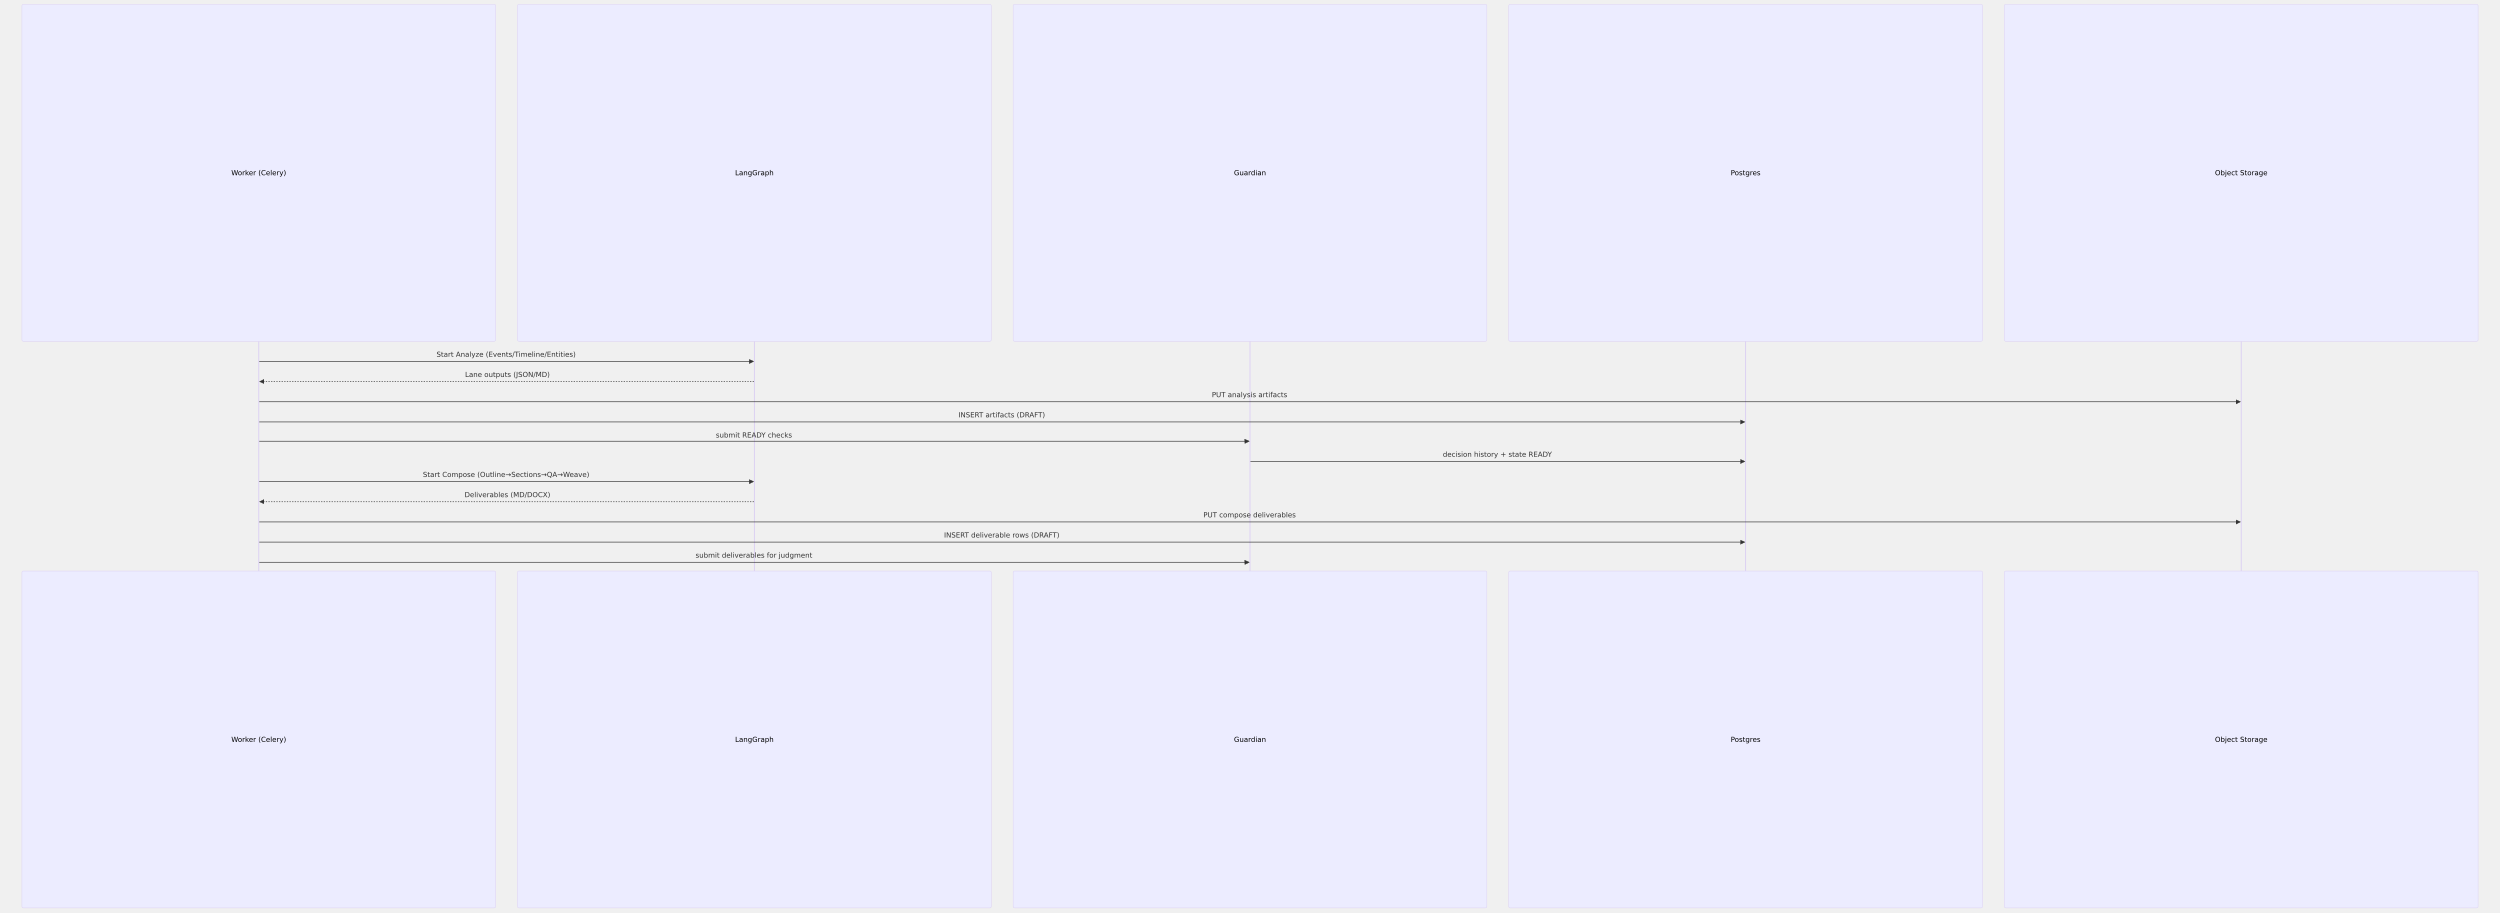
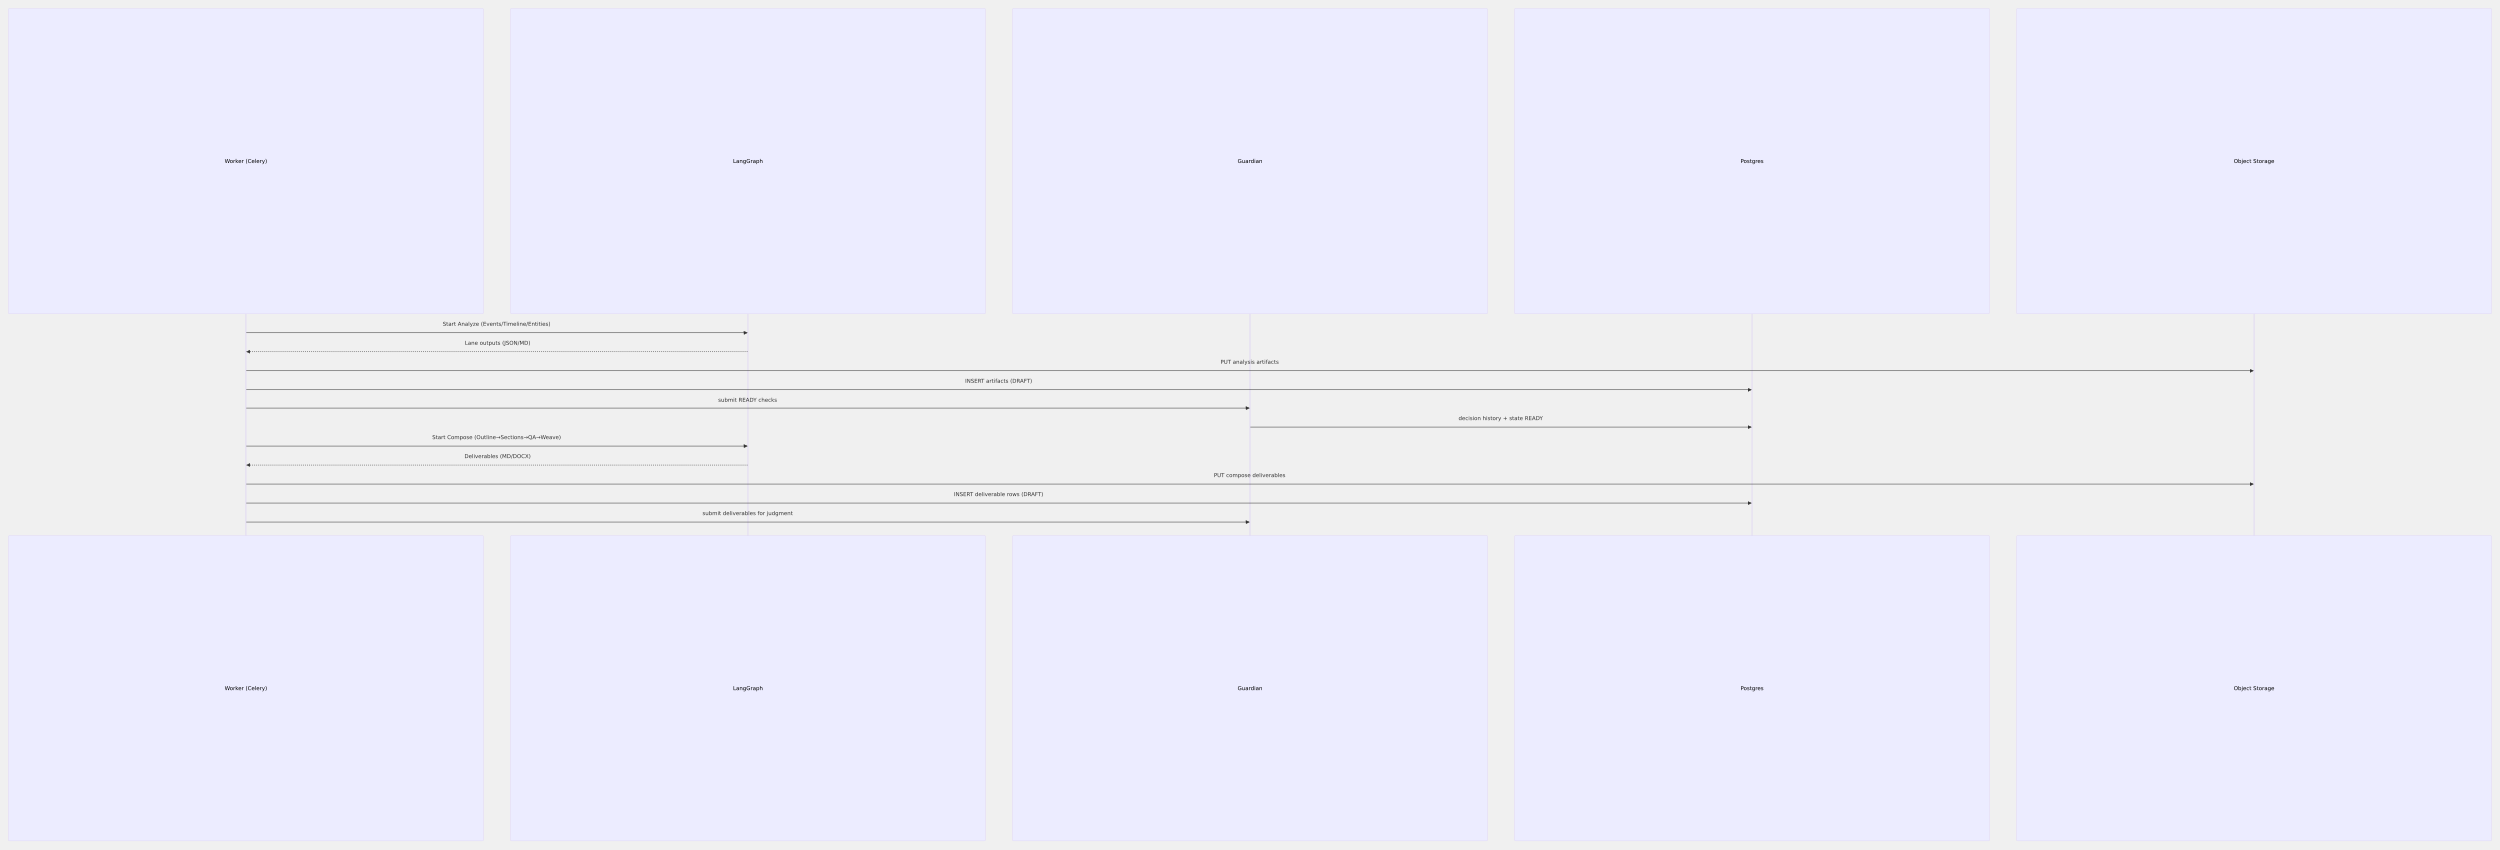
- <svg xmlns="http://www.w3.org/2000/svg" id="my-svg" width="5700" height="2081" viewBox="-50 -10 5700 2081" role="graphics-document document" aria-roledescription="sequence" style="background-color: white;">
+ <svg xmlns="http://www.w3.org/2000/svg" id="my-svg" width="7370" height="2505" viewBox="-25 -25 7370 2505" role="graphics-document document" aria-roledescription="sequence" style="background-color: white;">
  <g>
-     <rect x="4520" y="1292" fill="#eaeaea" stroke="#666" width="1080" height="768" name="Obj" rx="3" ry="3" class="actor actor-bottom" />
-     <text x="5060" y="1676" dominant-baseline="central" alignment-baseline="central" class="actor actor-box" style="text-anchor: middle; font-size: 16px; font-weight: 400;">
-       <tspan x="5060" dy="0">Object Storage</tspan>
+     <rect x="5920" y="1554" fill="#eaeaea" stroke="#666" width="1400" height="900" name="Obj" rx="3" ry="3" class="actor actor-bottom" />
+     <text x="6620" y="2004" dominant-baseline="central" alignment-baseline="central" class="actor actor-box" style="text-anchor: middle; font-size: 16px; font-weight: 400;">
+       <tspan x="6620" dy="0">Object Storage</tspan>
    </text>
  </g>
  <g>
-     <rect x="3390" y="1292" fill="#eaeaea" stroke="#666" width="1080" height="768" name="DB" rx="3" ry="3" class="actor actor-bottom" />
-     <text x="3930" y="1676" dominant-baseline="central" alignment-baseline="central" class="actor actor-box" style="text-anchor: middle; font-size: 16px; font-weight: 400;">
-       <tspan x="3930" dy="0">Postgres</tspan>
+     <rect x="4440" y="1554" fill="#eaeaea" stroke="#666" width="1400" height="900" name="DB" rx="3" ry="3" class="actor actor-bottom" />
+     <text x="5140" y="2004" dominant-baseline="central" alignment-baseline="central" class="actor actor-box" style="text-anchor: middle; font-size: 16px; font-weight: 400;">
+       <tspan x="5140" dy="0">Postgres</tspan>
    </text>
  </g>
  <g>
-     <rect x="2260" y="1292" fill="#eaeaea" stroke="#666" width="1080" height="768" name="G" rx="3" ry="3" class="actor actor-bottom" />
-     <text x="2800" y="1676" dominant-baseline="central" alignment-baseline="central" class="actor actor-box" style="text-anchor: middle; font-size: 16px; font-weight: 400;">
-       <tspan x="2800" dy="0">Guardian</tspan>
+     <rect x="2960" y="1554" fill="#eaeaea" stroke="#666" width="1400" height="900" name="G" rx="3" ry="3" class="actor actor-bottom" />
+     <text x="3660" y="2004" dominant-baseline="central" alignment-baseline="central" class="actor actor-box" style="text-anchor: middle; font-size: 16px; font-weight: 400;">
+       <tspan x="3660" dy="0">Guardian</tspan>
    </text>
  </g>
  <g>
-     <rect x="1130" y="1292" fill="#eaeaea" stroke="#666" width="1080" height="768" name="L" rx="3" ry="3" class="actor actor-bottom" />
-     <text x="1670" y="1676" dominant-baseline="central" alignment-baseline="central" class="actor actor-box" style="text-anchor: middle; font-size: 16px; font-weight: 400;">
-       <tspan x="1670" dy="0">LangGraph</tspan>
+     <rect x="1480" y="1554" fill="#eaeaea" stroke="#666" width="1400" height="900" name="L" rx="3" ry="3" class="actor actor-bottom" />
+     <text x="2180" y="2004" dominant-baseline="central" alignment-baseline="central" class="actor actor-box" style="text-anchor: middle; font-size: 16px; font-weight: 400;">
+       <tspan x="2180" dy="0">LangGraph</tspan>
    </text>
  </g>
  <g>
-     <rect x="0" y="1292" fill="#eaeaea" stroke="#666" width="1080" height="768" name="W" rx="3" ry="3" class="actor actor-bottom" />
-     <text x="540" y="1676" dominant-baseline="central" alignment-baseline="central" class="actor actor-box" style="text-anchor: middle; font-size: 16px; font-weight: 400;">
-       <tspan x="540" dy="0">Worker (Celery)</tspan>
+     <rect x="0" y="1554" fill="#eaeaea" stroke="#666" width="1400" height="900" name="W" rx="3" ry="3" class="actor actor-bottom" />
+     <text x="700" y="2004" dominant-baseline="central" alignment-baseline="central" class="actor actor-box" style="text-anchor: middle; font-size: 16px; font-weight: 400;">
+       <tspan x="700" dy="0">Worker (Celery)</tspan>
    </text>
  </g>
  <g>
-     <line id="actor4" x1="5060" y1="768" x2="5060" y2="1292" class="actor-line 200" stroke-width="0.5px" stroke="#999" name="Obj" />
+     <line id="actor4" x1="6620" y1="900" x2="6620" y2="1554" class="actor-line 200" stroke-width="0.5px" stroke="#999" name="Obj" />
    <g id="root-4">
-       <rect x="4520" y="0" fill="#eaeaea" stroke="#666" width="1080" height="768" name="Obj" rx="3" ry="3" class="actor actor-top" />
-       <text x="5060" y="384" dominant-baseline="central" alignment-baseline="central" class="actor actor-box" style="text-anchor: middle; font-size: 16px; font-weight: 400;">
-         <tspan x="5060" dy="0">Object Storage</tspan>
+       <rect x="5920" y="0" fill="#eaeaea" stroke="#666" width="1400" height="900" name="Obj" rx="3" ry="3" class="actor actor-top" />
+       <text x="6620" y="450" dominant-baseline="central" alignment-baseline="central" class="actor actor-box" style="text-anchor: middle; font-size: 16px; font-weight: 400;">
+         <tspan x="6620" dy="0">Object Storage</tspan>
      </text>
    </g>
  </g>
  <g>
-     <line id="actor3" x1="3930" y1="768" x2="3930" y2="1292" class="actor-line 200" stroke-width="0.5px" stroke="#999" name="DB" />
+     <line id="actor3" x1="5140" y1="900" x2="5140" y2="1554" class="actor-line 200" stroke-width="0.5px" stroke="#999" name="DB" />
    <g id="root-3">
-       <rect x="3390" y="0" fill="#eaeaea" stroke="#666" width="1080" height="768" name="DB" rx="3" ry="3" class="actor actor-top" />
-       <text x="3930" y="384" dominant-baseline="central" alignment-baseline="central" class="actor actor-box" style="text-anchor: middle; font-size: 16px; font-weight: 400;">
-         <tspan x="3930" dy="0">Postgres</tspan>
+       <rect x="4440" y="0" fill="#eaeaea" stroke="#666" width="1400" height="900" name="DB" rx="3" ry="3" class="actor actor-top" />
+       <text x="5140" y="450" dominant-baseline="central" alignment-baseline="central" class="actor actor-box" style="text-anchor: middle; font-size: 16px; font-weight: 400;">
+         <tspan x="5140" dy="0">Postgres</tspan>
      </text>
    </g>
  </g>
  <g>
-     <line id="actor2" x1="2800" y1="768" x2="2800" y2="1292" class="actor-line 200" stroke-width="0.5px" stroke="#999" name="G" />
+     <line id="actor2" x1="3660" y1="900" x2="3660" y2="1554" class="actor-line 200" stroke-width="0.5px" stroke="#999" name="G" />
    <g id="root-2">
-       <rect x="2260" y="0" fill="#eaeaea" stroke="#666" width="1080" height="768" name="G" rx="3" ry="3" class="actor actor-top" />
-       <text x="2800" y="384" dominant-baseline="central" alignment-baseline="central" class="actor actor-box" style="text-anchor: middle; font-size: 16px; font-weight: 400;">
-         <tspan x="2800" dy="0">Guardian</tspan>
+       <rect x="2960" y="0" fill="#eaeaea" stroke="#666" width="1400" height="900" name="G" rx="3" ry="3" class="actor actor-top" />
+       <text x="3660" y="450" dominant-baseline="central" alignment-baseline="central" class="actor actor-box" style="text-anchor: middle; font-size: 16px; font-weight: 400;">
+         <tspan x="3660" dy="0">Guardian</tspan>
      </text>
    </g>
  </g>
  <g>
-     <line id="actor1" x1="1670" y1="768" x2="1670" y2="1292" class="actor-line 200" stroke-width="0.5px" stroke="#999" name="L" />
+     <line id="actor1" x1="2180" y1="900" x2="2180" y2="1554" class="actor-line 200" stroke-width="0.5px" stroke="#999" name="L" />
    <g id="root-1">
-       <rect x="1130" y="0" fill="#eaeaea" stroke="#666" width="1080" height="768" name="L" rx="3" ry="3" class="actor actor-top" />
-       <text x="1670" y="384" dominant-baseline="central" alignment-baseline="central" class="actor actor-box" style="text-anchor: middle; font-size: 16px; font-weight: 400;">
-         <tspan x="1670" dy="0">LangGraph</tspan>
+       <rect x="1480" y="0" fill="#eaeaea" stroke="#666" width="1400" height="900" name="L" rx="3" ry="3" class="actor actor-top" />
+       <text x="2180" y="450" dominant-baseline="central" alignment-baseline="central" class="actor actor-box" style="text-anchor: middle; font-size: 16px; font-weight: 400;">
+         <tspan x="2180" dy="0">LangGraph</tspan>
      </text>
    </g>
  </g>
  <g>
-     <line id="actor0" x1="540" y1="768" x2="540" y2="1292" class="actor-line 200" stroke-width="0.5px" stroke="#999" name="W" />
+     <line id="actor0" x1="700" y1="900" x2="700" y2="1554" class="actor-line 200" stroke-width="0.5px" stroke="#999" name="W" />
    <g id="root-0">
-       <rect x="0" y="0" fill="#eaeaea" stroke="#666" width="1080" height="768" name="W" rx="3" ry="3" class="actor actor-top" />
-       <text x="540" y="384" dominant-baseline="central" alignment-baseline="central" class="actor actor-box" style="text-anchor: middle; font-size: 16px; font-weight: 400;">
-         <tspan x="540" dy="0">Worker (Celery)</tspan>
+       <rect x="0" y="0" fill="#eaeaea" stroke="#666" width="1400" height="900" name="W" rx="3" ry="3" class="actor actor-top" />
+       <text x="700" y="450" dominant-baseline="central" alignment-baseline="central" class="actor actor-box" style="text-anchor: middle; font-size: 16px; font-weight: 400;">
+         <tspan x="700" dy="0">Worker (Celery)</tspan>
      </text>
    </g>
  </g>
-   <style>#my-svg{font-family:"DejaVu Sans","Trebuchet MS",Arial,sans-serif;font-size:16px;fill:#333;}@keyframes edge-animation-frame{from{stroke-dashoffset:0;}}@keyframes dash{to{stroke-dashoffset:0;}}#my-svg .edge-animation-slow{stroke-dasharray:9,5!important;stroke-dashoffset:900;animation:dash 50s linear infinite;stroke-linecap:round;}#my-svg .edge-animation-fast{stroke-dasharray:9,5!important;stroke-dashoffset:900;animation:dash 20s linear infinite;stroke-linecap:round;}#my-svg .error-icon{fill:#552222;}#my-svg .error-text{fill:#552222;stroke:#552222;}#my-svg .edge-thickness-normal{stroke-width:1px;}#my-svg .edge-thickness-thick{stroke-width:3.5px;}#my-svg .edge-pattern-solid{stroke-dasharray:0;}#my-svg .edge-thickness-invisible{stroke-width:0;fill:none;}#my-svg .edge-pattern-dashed{stroke-dasharray:3;}#my-svg .edge-pattern-dotted{stroke-dasharray:2;}#my-svg .marker{fill:#333333;stroke:#333333;}#my-svg .marker.cross{stroke:#333333;}#my-svg svg{font-family:"DejaVu Sans","Trebuchet MS",Arial,sans-serif;font-size:16px;}#my-svg p{margin:0;}#my-svg .actor{stroke:hsl(259.626, 59.777%, 87.902%);fill:#ECECFF;}#my-svg text.actor&gt;tspan{fill:black;stroke:none;}#my-svg .actor-line{stroke:hsl(259.626, 59.777%, 87.902%);}#my-svg .innerArc{stroke-width:1.5;stroke-dasharray:none;}#my-svg .messageLine0{stroke-width:1.5;stroke-dasharray:none;stroke:#333;}#my-svg .messageLine1{stroke-width:1.5;stroke-dasharray:2,2;stroke:#333;}#my-svg #arrowhead path{fill:#333;stroke:#333;}#my-svg .sequenceNumber{fill:white;}#my-svg #sequencenumber{fill:#333;}#my-svg #crosshead path{fill:#333;stroke:#333;}#my-svg .messageText{fill:#333;stroke:none;}#my-svg .labelBox{stroke:hsl(259.626, 59.777%, 87.902%);fill:#ECECFF;}#my-svg .labelText,#my-svg .labelText&gt;tspan{fill:black;stroke:none;}#my-svg .loopText,#my-svg .loopText&gt;tspan{fill:black;stroke:none;}#my-svg .loopLine{stroke-width:2px;stroke-dasharray:2,2;stroke:hsl(259.626, 59.777%, 87.902%);fill:hsl(259.626, 59.777%, 87.902%);}#my-svg .note{stroke:#aaaa33;fill:#fff5ad;}#my-svg .noteText,#my-svg .noteText&gt;tspan{fill:black;stroke:none;}#my-svg .activation0{fill:#f4f4f4;stroke:#666;}#my-svg .activation1{fill:#f4f4f4;stroke:#666;}#my-svg .activation2{fill:#f4f4f4;stroke:#666;}#my-svg .actorPopupMenu{position:absolute;}#my-svg .actorPopupMenuPanel{position:absolute;fill:#ECECFF;box-shadow:0px 8px 16px 0px rgba(0,0,0,0.2);filter:drop-shadow(3px 5px 2px rgb(0 0 0 / 0.4));}#my-svg .actor-man line{stroke:hsl(259.626, 59.777%, 87.902%);fill:#ECECFF;}#my-svg .actor-man circle,#my-svg line{stroke:hsl(259.626, 59.777%, 87.902%);fill:#ECECFF;stroke-width:2px;}#my-svg :root{--mermaid-font-family:"trebuchet ms",verdana,arial,sans-serif;}</style>
+   <style>#my-svg{font-family:"DejaVu Sans","Trebuchet MS",Arial,sans-serif;font-size:18px;fill:#333;}@keyframes edge-animation-frame{from{stroke-dashoffset:0;}}@keyframes dash{to{stroke-dashoffset:0;}}#my-svg .edge-animation-slow{stroke-dasharray:9,5!important;stroke-dashoffset:900;animation:dash 50s linear infinite;stroke-linecap:round;}#my-svg .edge-animation-fast{stroke-dasharray:9,5!important;stroke-dashoffset:900;animation:dash 20s linear infinite;stroke-linecap:round;}#my-svg .error-icon{fill:#552222;}#my-svg .error-text{fill:#552222;stroke:#552222;}#my-svg .edge-thickness-normal{stroke-width:1px;}#my-svg .edge-thickness-thick{stroke-width:3.5px;}#my-svg .edge-pattern-solid{stroke-dasharray:0;}#my-svg .edge-thickness-invisible{stroke-width:0;fill:none;}#my-svg .edge-pattern-dashed{stroke-dasharray:3;}#my-svg .edge-pattern-dotted{stroke-dasharray:2;}#my-svg .marker{fill:#333333;stroke:#333333;}#my-svg .marker.cross{stroke:#333333;}#my-svg svg{font-family:"DejaVu Sans","Trebuchet MS",Arial,sans-serif;font-size:18px;}#my-svg p{margin:0;}#my-svg .actor{stroke:hsl(259.626, 59.777%, 87.902%);fill:#ECECFF;}#my-svg text.actor&gt;tspan{fill:black;stroke:none;}#my-svg .actor-line{stroke:hsl(259.626, 59.777%, 87.902%);}#my-svg .innerArc{stroke-width:1.5;stroke-dasharray:none;}#my-svg .messageLine0{stroke-width:1.5;stroke-dasharray:none;stroke:#333;}#my-svg .messageLine1{stroke-width:1.5;stroke-dasharray:2,2;stroke:#333;}#my-svg #arrowhead path{fill:#333;stroke:#333;}#my-svg .sequenceNumber{fill:white;}#my-svg #sequencenumber{fill:#333;}#my-svg #crosshead path{fill:#333;stroke:#333;}#my-svg .messageText{fill:#333;stroke:none;}#my-svg .labelBox{stroke:hsl(259.626, 59.777%, 87.902%);fill:#ECECFF;}#my-svg .labelText,#my-svg .labelText&gt;tspan{fill:black;stroke:none;}#my-svg .loopText,#my-svg .loopText&gt;tspan{fill:black;stroke:none;}#my-svg .loopLine{stroke-width:2px;stroke-dasharray:2,2;stroke:hsl(259.626, 59.777%, 87.902%);fill:hsl(259.626, 59.777%, 87.902%);}#my-svg .note{stroke:#aaaa33;fill:#fff5ad;}#my-svg .noteText,#my-svg .noteText&gt;tspan{fill:black;stroke:none;}#my-svg .activation0{fill:#f4f4f4;stroke:#666;}#my-svg .activation1{fill:#f4f4f4;stroke:#666;}#my-svg .activation2{fill:#f4f4f4;stroke:#666;}#my-svg .actorPopupMenu{position:absolute;}#my-svg .actorPopupMenuPanel{position:absolute;fill:#ECECFF;box-shadow:0px 8px 16px 0px rgba(0,0,0,0.2);filter:drop-shadow(3px 5px 2px rgb(0 0 0 / 0.4));}#my-svg .actor-man line{stroke:hsl(259.626, 59.777%, 87.902%);fill:#ECECFF;}#my-svg .actor-man circle,#my-svg line{stroke:hsl(259.626, 59.777%, 87.902%);fill:#ECECFF;stroke-width:2px;}#my-svg :root{--mermaid-font-family:"trebuchet ms",verdana,arial,sans-serif;}</style>
  <g />
  <defs>
    <symbol id="computer" width="24" height="24">
      <path transform="scale(.5)" d="M2 2v13h20v-13h-20zm18 11h-16v-9h16v9zm-10.228 6l.466-1h3.524l.467 1h-4.457zm14.228 3h-24l2-6h2.104l-1.33 4h18.45l-1.297-4h2.073l2 6zm-5-10h-14v-7h14v7z" />
    </symbol>
  </defs>
  <defs>
    <symbol id="database" fill-rule="evenodd" clip-rule="evenodd">
      <path transform="scale(.5)" d="M12.258.001l.256.004.255.005.253.008.251.01.249.012.247.015.246.016.242.019.241.02.239.023.236.024.233.027.231.028.229.031.225.032.223.034.22.036.217.038.214.04.211.041.208.043.205.045.201.046.198.048.194.05.191.051.187.053.183.054.18.056.175.057.172.059.168.06.163.061.16.063.155.064.15.066.074.033.073.033.071.034.07.034.069.035.068.035.067.035.066.035.064.036.064.036.062.036.06.036.06.037.058.037.058.037.055.038.055.038.053.038.052.038.051.039.05.039.048.039.047.039.045.04.044.04.043.04.041.04.04.041.039.041.037.041.036.041.034.041.033.042.032.042.03.042.029.042.027.042.026.043.024.043.023.043.021.043.02.043.018.044.017.043.015.044.013.044.012.044.011.045.009.044.007.045.006.045.004.045.002.045.001.045v17l-.001.045-.002.045-.004.045-.006.045-.007.045-.009.044-.011.045-.012.044-.013.044-.015.044-.017.043-.018.044-.02.043-.021.043-.023.043-.024.043-.026.043-.027.042-.029.042-.03.042-.032.042-.033.042-.034.041-.036.041-.037.041-.039.041-.04.041-.041.04-.043.04-.044.04-.045.04-.047.039-.048.039-.05.039-.051.039-.052.038-.053.038-.055.038-.055.038-.058.037-.058.037-.06.037-.06.036-.062.036-.064.036-.064.036-.066.035-.067.035-.068.035-.069.035-.07.034-.071.034-.073.033-.074.033-.15.066-.155.064-.16.063-.163.061-.168.06-.172.059-.175.057-.18.056-.183.054-.187.053-.191.051-.194.05-.198.048-.201.046-.205.045-.208.043-.211.041-.214.04-.217.038-.22.036-.223.034-.225.032-.229.031-.231.028-.233.027-.236.024-.239.023-.241.02-.242.019-.246.016-.247.015-.249.012-.251.01-.253.008-.255.005-.256.004-.258.001-.258-.001-.256-.004-.255-.005-.253-.008-.251-.01-.249-.012-.247-.015-.245-.016-.243-.019-.241-.02-.238-.023-.236-.024-.234-.027-.231-.028-.228-.031-.226-.032-.223-.034-.22-.036-.217-.038-.214-.04-.211-.041-.208-.043-.204-.045-.201-.046-.198-.048-.195-.05-.19-.051-.187-.053-.184-.054-.179-.056-.176-.057-.172-.059-.167-.06-.164-.061-.159-.063-.155-.064-.151-.066-.074-.033-.072-.033-.072-.034-.07-.034-.069-.035-.068-.035-.067-.035-.066-.035-.064-.036-.063-.036-.062-.036-.061-.036-.06-.037-.058-.037-.057-.037-.056-.038-.055-.038-.053-.038-.052-.038-.051-.039-.049-.039-.049-.039-.046-.039-.046-.04-.044-.04-.043-.04-.041-.04-.04-.041-.039-.041-.037-.041-.036-.041-.034-.041-.033-.042-.032-.042-.03-.042-.029-.042-.027-.042-.026-.043-.024-.043-.023-.043-.021-.043-.02-.043-.018-.044-.017-.043-.015-.044-.013-.044-.012-.044-.011-.045-.009-.044-.007-.045-.006-.045-.004-.045-.002-.045-.001-.045v-17l.001-.045.002-.045.004-.045.006-.045.007-.045.009-.044.011-.045.012-.044.013-.044.015-.044.017-.043.018-.044.02-.043.021-.043.023-.043.024-.043.026-.043.027-.042.029-.042.03-.042.032-.042.033-.042.034-.041.036-.041.037-.041.039-.041.04-.041.041-.04.043-.04.044-.04.046-.04.046-.039.049-.039.049-.039.051-.039.052-.038.053-.038.055-.038.056-.038.057-.037.058-.037.06-.037.061-.036.062-.036.063-.036.064-.036.066-.035.067-.035.068-.035.069-.035.07-.034.072-.034.072-.033.074-.033.151-.066.155-.064.159-.063.164-.061.167-.06.172-.059.176-.057.179-.056.184-.054.187-.053.19-.051.195-.05.198-.048.201-.046.204-.045.208-.043.211-.041.214-.04.217-.038.22-.036.223-.034.226-.032.228-.031.231-.028.234-.027.236-.024.238-.023.241-.02.243-.019.245-.016.247-.015.249-.012.251-.01.253-.008.255-.005.256-.004.258-.001.258.001zm-9.258 20.499v.01l.001.021.003.021.004.022.005.021.006.022.007.022.009.023.01.022.011.023.012.023.013.023.015.023.016.024.017.023.018.024.019.024.021.024.022.025.023.024.024.025.052.049.056.05.061.051.066.051.07.051.075.051.079.052.084.052.088.052.092.052.097.052.102.051.105.052.11.052.114.051.119.051.123.051.127.05.131.05.135.05.139.048.144.049.147.047.152.047.155.047.16.045.163.045.167.043.171.043.176.041.178.041.183.039.187.039.19.037.194.035.197.035.202.033.204.031.209.03.212.029.216.027.219.025.222.024.226.021.23.02.233.018.236.016.24.015.243.012.246.01.249.008.253.005.256.004.259.001.26-.001.257-.004.254-.005.25-.008.247-.011.244-.012.241-.014.237-.016.233-.018.231-.021.226-.021.224-.024.22-.026.216-.027.212-.028.21-.031.205-.031.202-.034.198-.034.194-.036.191-.037.187-.039.183-.04.179-.04.175-.042.172-.043.168-.044.163-.045.16-.046.155-.046.152-.047.148-.048.143-.049.139-.049.136-.05.131-.05.126-.05.123-.051.118-.052.114-.051.11-.052.106-.052.101-.052.096-.052.092-.052.088-.053.083-.051.079-.052.074-.052.07-.051.065-.051.06-.051.056-.05.051-.05.023-.024.023-.025.021-.024.02-.024.019-.024.018-.024.017-.024.015-.023.014-.024.013-.023.012-.023.01-.023.01-.022.008-.022.006-.022.006-.022.004-.022.004-.021.001-.021.001-.021v-4.127l-.077.055-.08.053-.083.054-.085.053-.087.052-.09.052-.093.051-.095.05-.097.05-.1.049-.102.049-.105.048-.106.047-.109.047-.111.046-.114.045-.115.045-.118.044-.12.043-.122.042-.124.042-.126.041-.128.04-.13.04-.132.038-.134.038-.135.037-.138.037-.139.035-.142.035-.143.034-.144.033-.147.032-.148.031-.15.03-.151.03-.153.029-.154.027-.156.027-.158.026-.159.025-.161.024-.162.023-.163.022-.165.021-.166.02-.167.019-.169.018-.169.017-.171.016-.173.015-.173.014-.175.013-.175.012-.177.011-.178.01-.179.008-.179.008-.181.006-.182.005-.182.004-.184.003-.184.002h-.37l-.184-.002-.184-.003-.182-.004-.182-.005-.181-.006-.179-.008-.179-.008-.178-.01-.176-.011-.176-.012-.175-.013-.173-.014-.172-.015-.171-.016-.17-.017-.169-.018-.167-.019-.166-.02-.165-.021-.163-.022-.162-.023-.161-.024-.159-.025-.157-.026-.156-.027-.155-.027-.153-.029-.151-.03-.15-.03-.148-.031-.146-.032-.145-.033-.143-.034-.141-.035-.14-.035-.137-.037-.136-.037-.134-.038-.132-.038-.13-.04-.128-.04-.126-.041-.124-.042-.122-.042-.12-.044-.117-.043-.116-.045-.113-.045-.112-.046-.109-.047-.106-.047-.105-.048-.102-.049-.1-.049-.097-.05-.095-.05-.093-.052-.09-.051-.087-.052-.085-.053-.083-.054-.08-.054-.077-.054v4.127zm0-5.654v.011l.001.021.003.021.004.021.005.022.006.022.007.022.009.022.01.022.011.023.012.023.013.023.015.024.016.023.017.024.018.024.019.024.021.024.022.024.023.025.024.024.052.05.056.05.061.05.066.051.07.051.075.052.079.051.084.052.088.052.092.052.097.052.102.052.105.052.11.051.114.051.119.052.123.05.127.051.131.05.135.049.139.049.144.048.147.048.152.047.155.046.16.045.163.045.167.044.171.042.176.042.178.04.183.04.187.038.19.037.194.036.197.034.202.033.204.032.209.03.212.028.216.027.219.025.222.024.226.022.23.02.233.018.236.016.24.014.243.012.246.01.249.008.253.006.256.003.259.001.26-.001.257-.003.254-.006.25-.008.247-.01.244-.012.241-.015.237-.016.233-.018.231-.02.226-.022.224-.024.22-.025.216-.027.212-.029.21-.03.205-.032.202-.033.198-.035.194-.036.191-.037.187-.039.183-.039.179-.041.175-.042.172-.043.168-.044.163-.045.16-.045.155-.047.152-.047.148-.048.143-.048.139-.05.136-.049.131-.05.126-.051.123-.051.118-.051.114-.052.11-.052.106-.052.101-.052.096-.052.092-.052.088-.052.083-.052.079-.052.074-.051.07-.052.065-.051.06-.05.056-.051.051-.049.023-.025.023-.024.021-.025.02-.024.019-.024.018-.024.017-.024.015-.023.014-.023.013-.024.012-.022.01-.023.01-.023.008-.022.006-.022.006-.022.004-.021.004-.022.001-.021.001-.021v-4.139l-.077.054-.08.054-.083.054-.085.052-.087.053-.09.051-.093.051-.095.051-.097.05-.1.049-.102.049-.105.048-.106.047-.109.047-.111.046-.114.045-.115.044-.118.044-.12.044-.122.042-.124.042-.126.041-.128.04-.13.039-.132.039-.134.038-.135.037-.138.036-.139.036-.142.035-.143.033-.144.033-.147.033-.148.031-.15.03-.151.03-.153.028-.154.028-.156.027-.158.026-.159.025-.161.024-.162.023-.163.022-.165.021-.166.02-.167.019-.169.018-.169.017-.171.016-.173.015-.173.014-.175.013-.175.012-.177.011-.178.009-.179.009-.179.007-.181.007-.182.005-.182.004-.184.003-.184.002h-.37l-.184-.002-.184-.003-.182-.004-.182-.005-.181-.007-.179-.007-.179-.009-.178-.009-.176-.011-.176-.012-.175-.013-.173-.014-.172-.015-.171-.016-.17-.017-.169-.018-.167-.019-.166-.02-.165-.021-.163-.022-.162-.023-.161-.024-.159-.025-.157-.026-.156-.027-.155-.028-.153-.028-.151-.03-.15-.03-.148-.031-.146-.033-.145-.033-.143-.033-.141-.035-.14-.036-.137-.036-.136-.037-.134-.038-.132-.039-.13-.039-.128-.04-.126-.041-.124-.042-.122-.043-.12-.043-.117-.044-.116-.044-.113-.046-.112-.046-.109-.046-.106-.047-.105-.048-.102-.049-.1-.049-.097-.05-.095-.051-.093-.051-.09-.051-.087-.053-.085-.052-.083-.054-.08-.054-.077-.054v4.139zm0-5.666v.011l.001.02.003.022.004.021.005.022.006.021.007.022.009.023.01.022.011.023.012.023.013.023.015.023.016.024.017.024.018.023.019.024.021.025.022.024.023.024.024.025.052.05.056.05.061.05.066.051.07.051.075.052.079.051.084.052.088.052.092.052.097.052.102.052.105.051.11.052.114.051.119.051.123.051.127.05.131.05.135.05.139.049.144.048.147.048.152.047.155.046.16.045.163.045.167.043.171.043.176.042.178.04.183.04.187.038.19.037.194.036.197.034.202.033.204.032.209.03.212.028.216.027.219.025.222.024.226.021.23.02.233.018.236.017.24.014.243.012.246.01.249.008.253.006.256.003.259.001.26-.001.257-.003.254-.006.25-.008.247-.01.244-.013.241-.014.237-.016.233-.018.231-.02.226-.022.224-.024.22-.025.216-.027.212-.029.21-.03.205-.032.202-.033.198-.035.194-.036.191-.037.187-.039.183-.039.179-.041.175-.042.172-.043.168-.044.163-.045.16-.045.155-.047.152-.047.148-.048.143-.049.139-.049.136-.049.131-.051.126-.05.123-.051.118-.052.114-.051.11-.052.106-.052.101-.052.096-.052.092-.052.088-.052.083-.052.079-.052.074-.052.07-.051.065-.051.06-.051.056-.05.051-.049.023-.025.023-.025.021-.024.02-.024.019-.024.018-.024.017-.024.015-.023.014-.024.013-.023.012-.023.01-.022.01-.023.008-.022.006-.022.006-.022.004-.022.004-.021.001-.021.001-.021v-4.153l-.077.054-.08.054-.083.053-.085.053-.087.053-.09.051-.093.051-.095.051-.097.05-.1.049-.102.048-.105.048-.106.048-.109.046-.111.046-.114.046-.115.044-.118.044-.12.043-.122.043-.124.042-.126.041-.128.04-.13.039-.132.039-.134.038-.135.037-.138.036-.139.036-.142.034-.143.034-.144.033-.147.032-.148.032-.15.03-.151.03-.153.028-.154.028-.156.027-.158.026-.159.024-.161.024-.162.023-.163.023-.165.021-.166.02-.167.019-.169.018-.169.017-.171.016-.173.015-.173.014-.175.013-.175.012-.177.01-.178.01-.179.009-.179.007-.181.006-.182.006-.182.004-.184.003-.184.001-.185.001-.185-.001-.184-.001-.184-.003-.182-.004-.182-.006-.181-.006-.179-.007-.179-.009-.178-.01-.176-.01-.176-.012-.175-.013-.173-.014-.172-.015-.171-.016-.17-.017-.169-.018-.167-.019-.166-.02-.165-.021-.163-.023-.162-.023-.161-.024-.159-.024-.157-.026-.156-.027-.155-.028-.153-.028-.151-.03-.15-.03-.148-.032-.146-.032-.145-.033-.143-.034-.141-.034-.14-.036-.137-.036-.136-.037-.134-.038-.132-.039-.13-.039-.128-.041-.126-.041-.124-.041-.122-.043-.12-.043-.117-.044-.116-.044-.113-.046-.112-.046-.109-.046-.106-.048-.105-.048-.102-.048-.1-.05-.097-.049-.095-.051-.093-.051-.09-.052-.087-.052-.085-.053-.083-.053-.08-.054-.077-.054v4.153zm8.74-8.179l-.257.004-.254.005-.25.008-.247.011-.244.012-.241.014-.237.016-.233.018-.231.021-.226.022-.224.023-.22.026-.216.027-.212.028-.21.031-.205.032-.202.033-.198.034-.194.036-.191.038-.187.038-.183.04-.179.041-.175.042-.172.043-.168.043-.163.045-.16.046-.155.046-.152.048-.148.048-.143.048-.139.049-.136.05-.131.05-.126.051-.123.051-.118.051-.114.052-.11.052-.106.052-.101.052-.096.052-.092.052-.088.052-.083.052-.079.052-.074.051-.07.052-.065.051-.06.05-.056.05-.051.05-.023.025-.023.024-.021.024-.02.025-.019.024-.018.024-.017.023-.015.024-.014.023-.013.023-.012.023-.01.023-.01.022-.008.022-.006.023-.006.021-.004.022-.004.021-.001.021-.001.021.001.021.001.021.004.021.004.022.006.021.006.023.008.022.01.022.01.023.012.023.013.023.014.023.015.024.017.023.018.024.019.024.02.025.021.024.023.024.023.025.051.05.056.05.06.05.065.051.07.052.074.051.079.052.083.052.088.052.092.052.096.052.101.052.106.052.11.052.114.052.118.051.123.051.126.051.131.05.136.05.139.049.143.048.148.048.152.048.155.046.16.046.163.045.168.043.172.043.175.042.179.041.183.04.187.038.191.038.194.036.198.034.202.033.205.032.21.031.212.028.216.027.22.026.224.023.226.022.231.021.233.018.237.016.241.014.244.012.247.011.25.008.254.005.257.004.26.001.26-.001.257-.004.254-.005.25-.008.247-.011.244-.012.241-.014.237-.016.233-.018.231-.021.226-.022.224-.023.22-.026.216-.027.212-.028.21-.031.205-.032.202-.033.198-.034.194-.036.191-.038.187-.038.183-.04.179-.041.175-.042.172-.043.168-.043.163-.045.16-.046.155-.046.152-.048.148-.048.143-.048.139-.049.136-.05.131-.05.126-.051.123-.051.118-.051.114-.052.11-.052.106-.052.101-.052.096-.052.092-.052.088-.052.083-.052.079-.052.074-.051.07-.052.065-.051.06-.05.056-.05.051-.05.023-.025.023-.024.021-.024.02-.025.019-.024.018-.024.017-.023.015-.024.014-.023.013-.023.012-.023.01-.023.01-.022.008-.022.006-.023.006-.021.004-.022.004-.021.001-.021.001-.021-.001-.021-.001-.021-.004-.021-.004-.022-.006-.021-.006-.023-.008-.022-.01-.022-.01-.023-.012-.023-.013-.023-.014-.023-.015-.024-.017-.023-.018-.024-.019-.024-.02-.025-.021-.024-.023-.024-.023-.025-.051-.05-.056-.05-.06-.05-.065-.051-.07-.052-.074-.051-.079-.052-.083-.052-.088-.052-.092-.052-.096-.052-.101-.052-.106-.052-.11-.052-.114-.052-.118-.051-.123-.051-.126-.051-.131-.05-.136-.05-.139-.049-.143-.048-.148-.048-.152-.048-.155-.046-.16-.046-.163-.045-.168-.043-.172-.043-.175-.042-.179-.041-.183-.04-.187-.038-.191-.038-.194-.036-.198-.034-.202-.033-.205-.032-.21-.031-.212-.028-.216-.027-.22-.026-.224-.023-.226-.022-.231-.021-.233-.018-.237-.016-.241-.014-.244-.012-.247-.011-.25-.008-.254-.005-.257-.004-.26-.001-.26.001z" />
    </symbol>
  </defs>
  <defs>
    <symbol id="clock" width="24" height="24">
      <path transform="scale(.5)" d="M12 2c5.514 0 10 4.486 10 10s-4.486 10-10 10-10-4.486-10-10 4.486-10 10-10zm0-2c-6.627 0-12 5.373-12 12s5.373 12 12 12 12-5.373 12-12-5.373-12-12-12zm5.848 12.459c.202.038.202.333.001.372-1.907.361-6.045 1.111-6.547 1.111-.719 0-1.301-.582-1.301-1.301 0-.512.77-5.447 1.125-7.445.034-.192.312-.181.343.014l.985 6.238 5.394 1.011z" />
    </symbol>
  </defs>
  <defs>
    <marker id="arrowhead" refX="7.9" refY="5" markerUnits="userSpaceOnUse" markerWidth="12" markerHeight="12" orient="auto-start-reverse">
      <path d="M -1 0 L 10 5 L 0 10 z" />
    </marker>
  </defs>
  <defs>
    <marker id="crosshead" markerWidth="15" markerHeight="8" orient="auto" refX="4" refY="4.5">
      <path fill="none" stroke="#000000" stroke-width="1pt" d="M 1,2 L 6,7 M 6,2 L 1,7" style="stroke-dasharray: 0, 0;" />
    </marker>
  </defs>
  <defs>
    <marker id="filled-head" refX="15.5" refY="7" markerWidth="20" markerHeight="28" orient="auto">
      <path d="M 18,7 L9,13 L14,7 L9,1 Z" />
    </marker>
  </defs>
  <defs>
    <marker id="sequencenumber" refX="15" refY="15" markerWidth="60" markerHeight="40" orient="auto">
      <circle cx="15" cy="15" r="6" />
    </marker>
  </defs>
-   <text x="1104" y="783" text-anchor="middle" dominant-baseline="middle" alignment-baseline="middle" class="messageText" dy="1em" style="font-size: 16px; font-weight: 400;">Start Analyze (Events/Timeline/Entities)</text>
-   <line x1="541" y1="814" x2="1666" y2="814" class="messageLine0" stroke-width="2" stroke="none" marker-end="url(#arrowhead)" style="fill: none;" />
-   <text x="1107" y="829" text-anchor="middle" dominant-baseline="middle" alignment-baseline="middle" class="messageText" dy="1em" style="font-size: 16px; font-weight: 400;">Lane outputs (JSON/MD)</text>
-   <line x1="1669" y1="860" x2="544" y2="860" class="messageLine1" stroke-width="2" stroke="none" marker-end="url(#arrowhead)" style="stroke-dasharray: 3, 3; fill: none;" />
-   <text x="2799" y="875" text-anchor="middle" dominant-baseline="middle" alignment-baseline="middle" class="messageText" dy="1em" style="font-size: 16px; font-weight: 400;">PUT analysis artifacts</text>
-   <line x1="541" y1="906" x2="5056" y2="906" class="messageLine0" stroke-width="2" stroke="none" marker-end="url(#arrowhead)" style="fill: none;" />
-   <text x="2234" y="921" text-anchor="middle" dominant-baseline="middle" alignment-baseline="middle" class="messageText" dy="1em" style="font-size: 16px; font-weight: 400;">INSERT artifacts (DRAFT)</text>
-   <line x1="541" y1="952" x2="3926" y2="952" class="messageLine0" stroke-width="2" stroke="none" marker-end="url(#arrowhead)" style="fill: none;" />
-   <text x="1669" y="967" text-anchor="middle" dominant-baseline="middle" alignment-baseline="middle" class="messageText" dy="1em" style="font-size: 16px; font-weight: 400;">submit READY checks</text>
-   <line x1="541" y1="996" x2="2796" y2="996" class="messageLine0" stroke-width="2" stroke="none" marker-end="url(#arrowhead)" style="fill: none;" />
-   <text x="3364" y="1011" text-anchor="middle" dominant-baseline="middle" alignment-baseline="middle" class="messageText" dy="1em" style="font-size: 16px; font-weight: 400;">decision history + state READY</text>
-   <line x1="2801" y1="1042" x2="3926" y2="1042" class="messageLine0" stroke-width="2" stroke="none" marker-end="url(#arrowhead)" style="fill: none;" />
-   <text x="1104" y="1057" text-anchor="middle" dominant-baseline="middle" alignment-baseline="middle" class="messageText" dy="1em" style="font-size: 16px; font-weight: 400;">Start Compose (Outline→Sections→QA→Weave)</text>
-   <line x1="541" y1="1088" x2="1666" y2="1088" class="messageLine0" stroke-width="2" stroke="none" marker-end="url(#arrowhead)" style="fill: none;" />
-   <text x="1107" y="1103" text-anchor="middle" dominant-baseline="middle" alignment-baseline="middle" class="messageText" dy="1em" style="font-size: 16px; font-weight: 400;">Deliverables (MD/DOCX)</text>
-   <line x1="1669" y1="1134" x2="544" y2="1134" class="messageLine1" stroke-width="2" stroke="none" marker-end="url(#arrowhead)" style="stroke-dasharray: 3, 3; fill: none;" />
-   <text x="2799" y="1149" text-anchor="middle" dominant-baseline="middle" alignment-baseline="middle" class="messageText" dy="1em" style="font-size: 16px; font-weight: 400;">PUT compose deliverables</text>
-   <line x1="541" y1="1180" x2="5056" y2="1180" class="messageLine0" stroke-width="2" stroke="none" marker-end="url(#arrowhead)" style="fill: none;" />
-   <text x="2234" y="1195" text-anchor="middle" dominant-baseline="middle" alignment-baseline="middle" class="messageText" dy="1em" style="font-size: 16px; font-weight: 400;">INSERT deliverable rows (DRAFT)</text>
-   <line x1="541" y1="1226" x2="3926" y2="1226" class="messageLine0" stroke-width="2" stroke="none" marker-end="url(#arrowhead)" style="fill: none;" />
-   <text x="1669" y="1241" text-anchor="middle" dominant-baseline="middle" alignment-baseline="middle" class="messageText" dy="1em" style="font-size: 16px; font-weight: 400;">submit deliverables for judgment</text>
-   <line x1="541" y1="1272" x2="2796" y2="1272" class="messageLine0" stroke-width="2" stroke="none" marker-end="url(#arrowhead)" style="fill: none;" />
+   <text x="1439" y="915" text-anchor="middle" dominant-baseline="middle" alignment-baseline="middle" class="messageText" dy="1em" style="font-size: 16px; font-weight: 400;">Start Analyze (Events/Timeline/Entities)</text>
+   <line x1="701" y1="956" x2="2176" y2="956" class="messageLine0" stroke-width="2" stroke="none" marker-end="url(#arrowhead)" style="fill: none;" />
+   <text x="1442" y="971" text-anchor="middle" dominant-baseline="middle" alignment-baseline="middle" class="messageText" dy="1em" style="font-size: 16px; font-weight: 400;">Lane outputs (JSON/MD)</text>
+   <line x1="2179" y1="1012" x2="704" y2="1012" class="messageLine1" stroke-width="2" stroke="none" marker-end="url(#arrowhead)" style="stroke-dasharray: 3, 3; fill: none;" />
+   <text x="3659" y="1027" text-anchor="middle" dominant-baseline="middle" alignment-baseline="middle" class="messageText" dy="1em" style="font-size: 16px; font-weight: 400;">PUT analysis artifacts</text>
+   <line x1="701" y1="1068" x2="6616" y2="1068" class="messageLine0" stroke-width="2" stroke="none" marker-end="url(#arrowhead)" style="fill: none;" />
+   <text x="2919" y="1083" text-anchor="middle" dominant-baseline="middle" alignment-baseline="middle" class="messageText" dy="1em" style="font-size: 16px; font-weight: 400;">INSERT artifacts (DRAFT)</text>
+   <line x1="701" y1="1124" x2="5136" y2="1124" class="messageLine0" stroke-width="2" stroke="none" marker-end="url(#arrowhead)" style="fill: none;" />
+   <text x="2179" y="1139" text-anchor="middle" dominant-baseline="middle" alignment-baseline="middle" class="messageText" dy="1em" style="font-size: 16px; font-weight: 400;">submit READY checks</text>
+   <line x1="701" y1="1178" x2="3656" y2="1178" class="messageLine0" stroke-width="2" stroke="none" marker-end="url(#arrowhead)" style="fill: none;" />
+   <text x="4399" y="1193" text-anchor="middle" dominant-baseline="middle" alignment-baseline="middle" class="messageText" dy="1em" style="font-size: 16px; font-weight: 400;">decision history + state READY</text>
+   <line x1="3661" y1="1234" x2="5136" y2="1234" class="messageLine0" stroke-width="2" stroke="none" marker-end="url(#arrowhead)" style="fill: none;" />
+   <text x="1439" y="1249" text-anchor="middle" dominant-baseline="middle" alignment-baseline="middle" class="messageText" dy="1em" style="font-size: 16px; font-weight: 400;">Start Compose (Outline→Sections→QA→Weave)</text>
+   <line x1="701" y1="1290" x2="2176" y2="1290" class="messageLine0" stroke-width="2" stroke="none" marker-end="url(#arrowhead)" style="fill: none;" />
+   <text x="1442" y="1305" text-anchor="middle" dominant-baseline="middle" alignment-baseline="middle" class="messageText" dy="1em" style="font-size: 16px; font-weight: 400;">Deliverables (MD/DOCX)</text>
+   <line x1="2179" y1="1346" x2="704" y2="1346" class="messageLine1" stroke-width="2" stroke="none" marker-end="url(#arrowhead)" style="stroke-dasharray: 3, 3; fill: none;" />
+   <text x="3659" y="1361" text-anchor="middle" dominant-baseline="middle" alignment-baseline="middle" class="messageText" dy="1em" style="font-size: 16px; font-weight: 400;">PUT compose deliverables</text>
+   <line x1="701" y1="1402" x2="6616" y2="1402" class="messageLine0" stroke-width="2" stroke="none" marker-end="url(#arrowhead)" style="fill: none;" />
+   <text x="2919" y="1417" text-anchor="middle" dominant-baseline="middle" alignment-baseline="middle" class="messageText" dy="1em" style="font-size: 16px; font-weight: 400;">INSERT deliverable rows (DRAFT)</text>
+   <line x1="701" y1="1458" x2="5136" y2="1458" class="messageLine0" stroke-width="2" stroke="none" marker-end="url(#arrowhead)" style="fill: none;" />
+   <text x="2179" y="1473" text-anchor="middle" dominant-baseline="middle" alignment-baseline="middle" class="messageText" dy="1em" style="font-size: 16px; font-weight: 400;">submit deliverables for judgment</text>
+   <line x1="701" y1="1514" x2="3656" y2="1514" class="messageLine0" stroke-width="2" stroke="none" marker-end="url(#arrowhead)" style="fill: none;" />
</svg>
